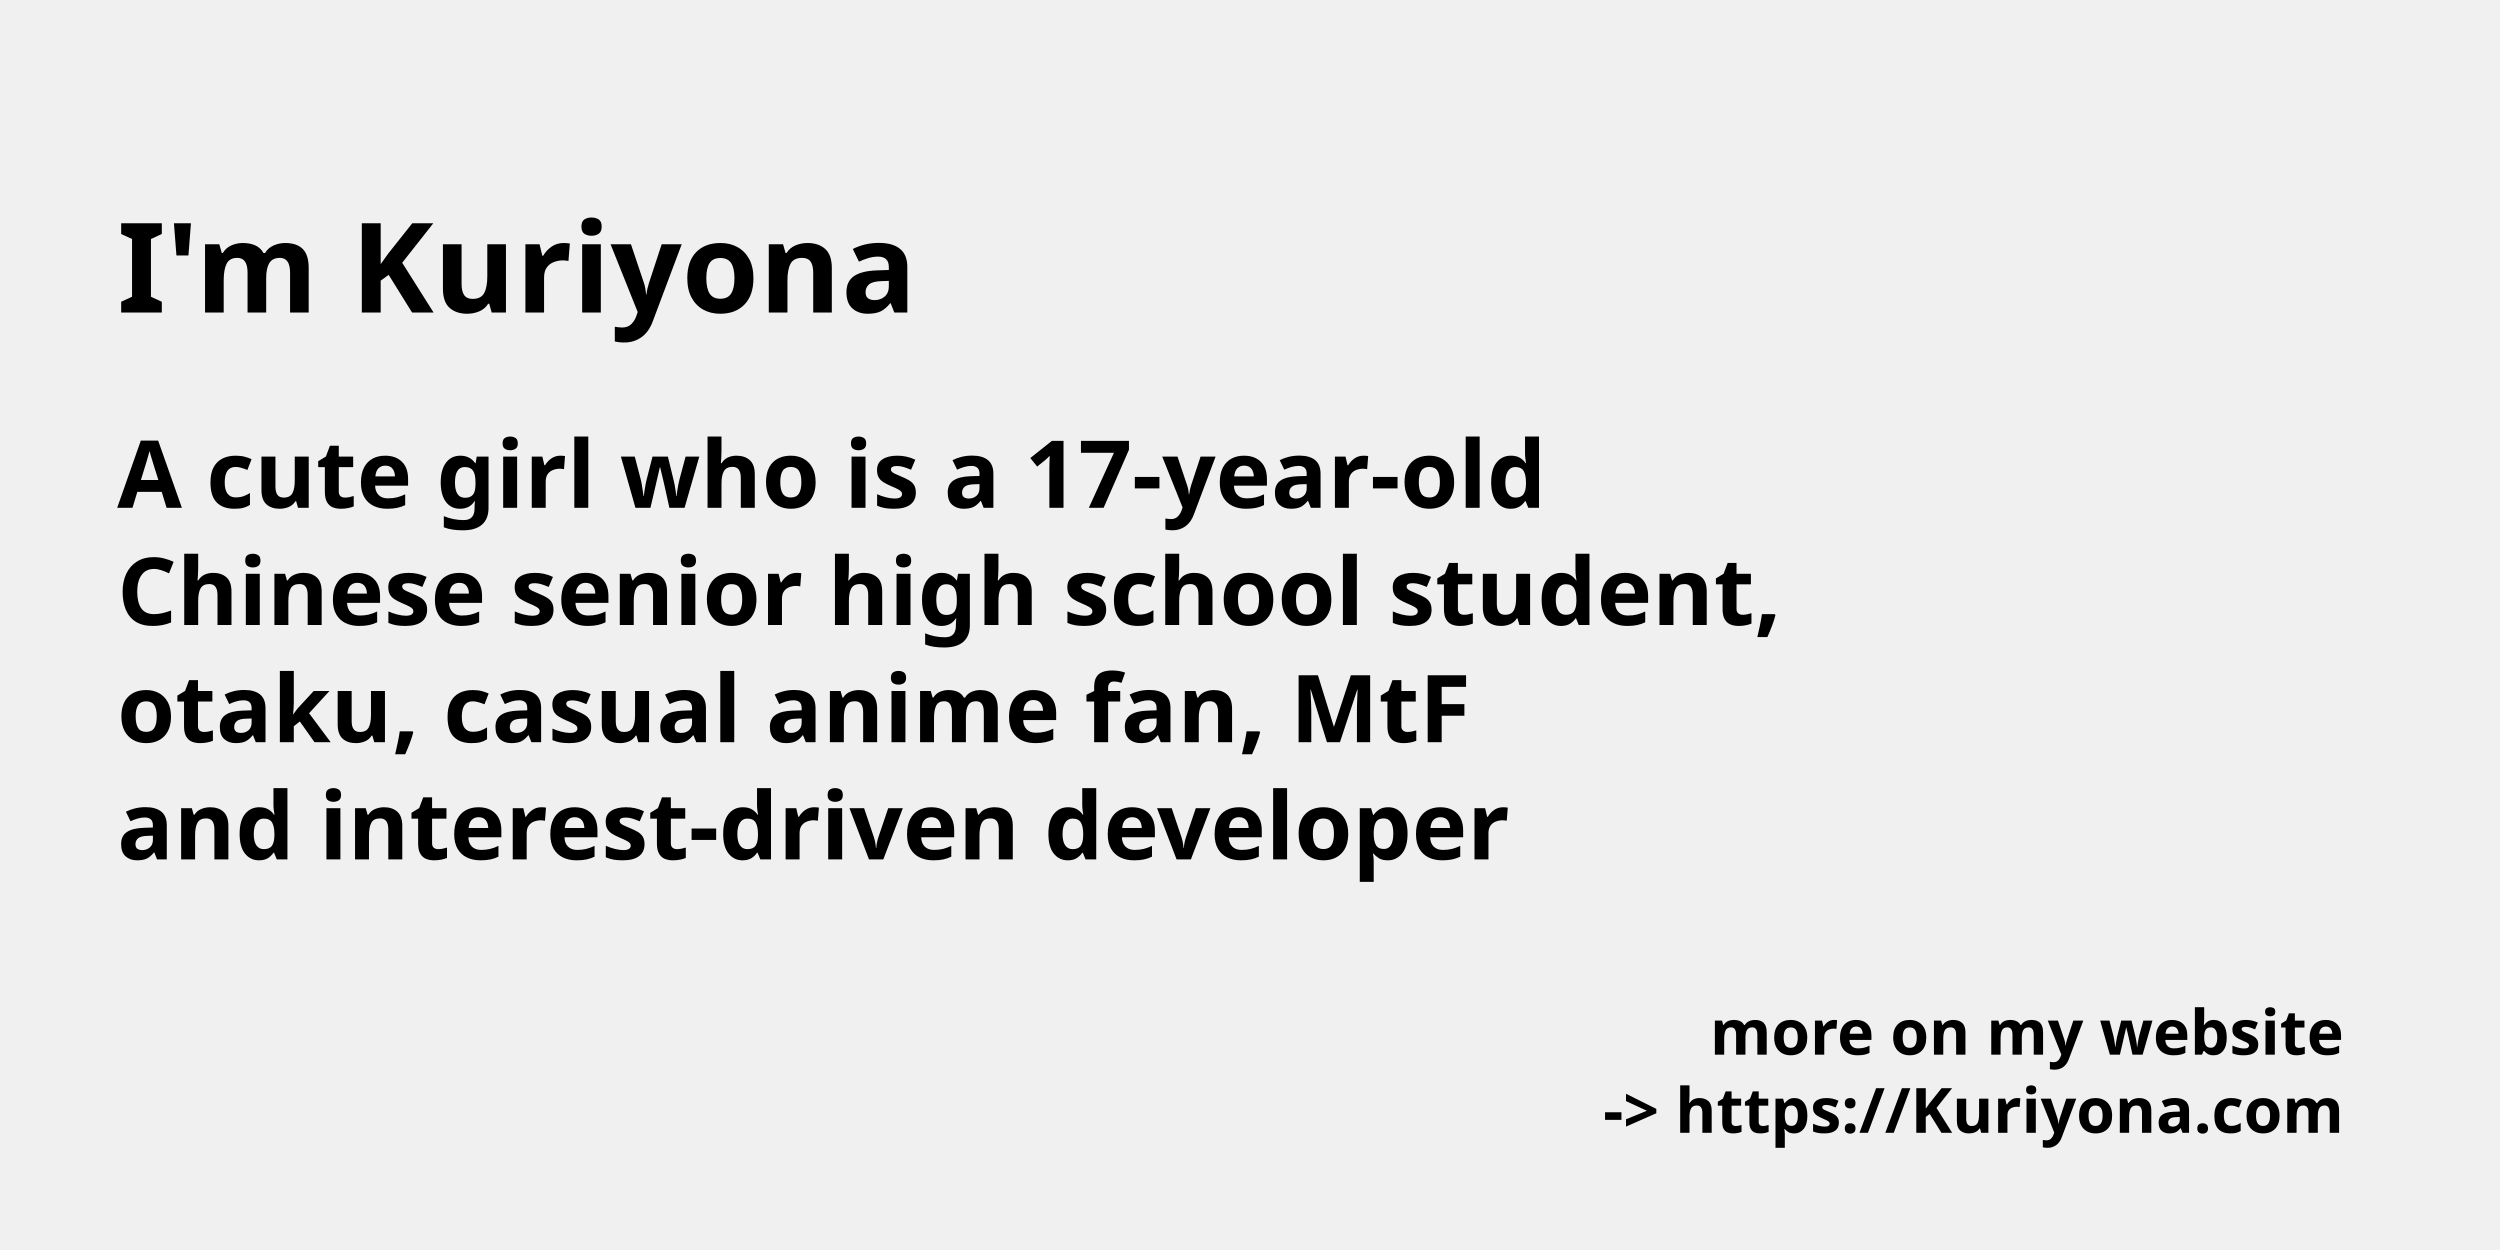
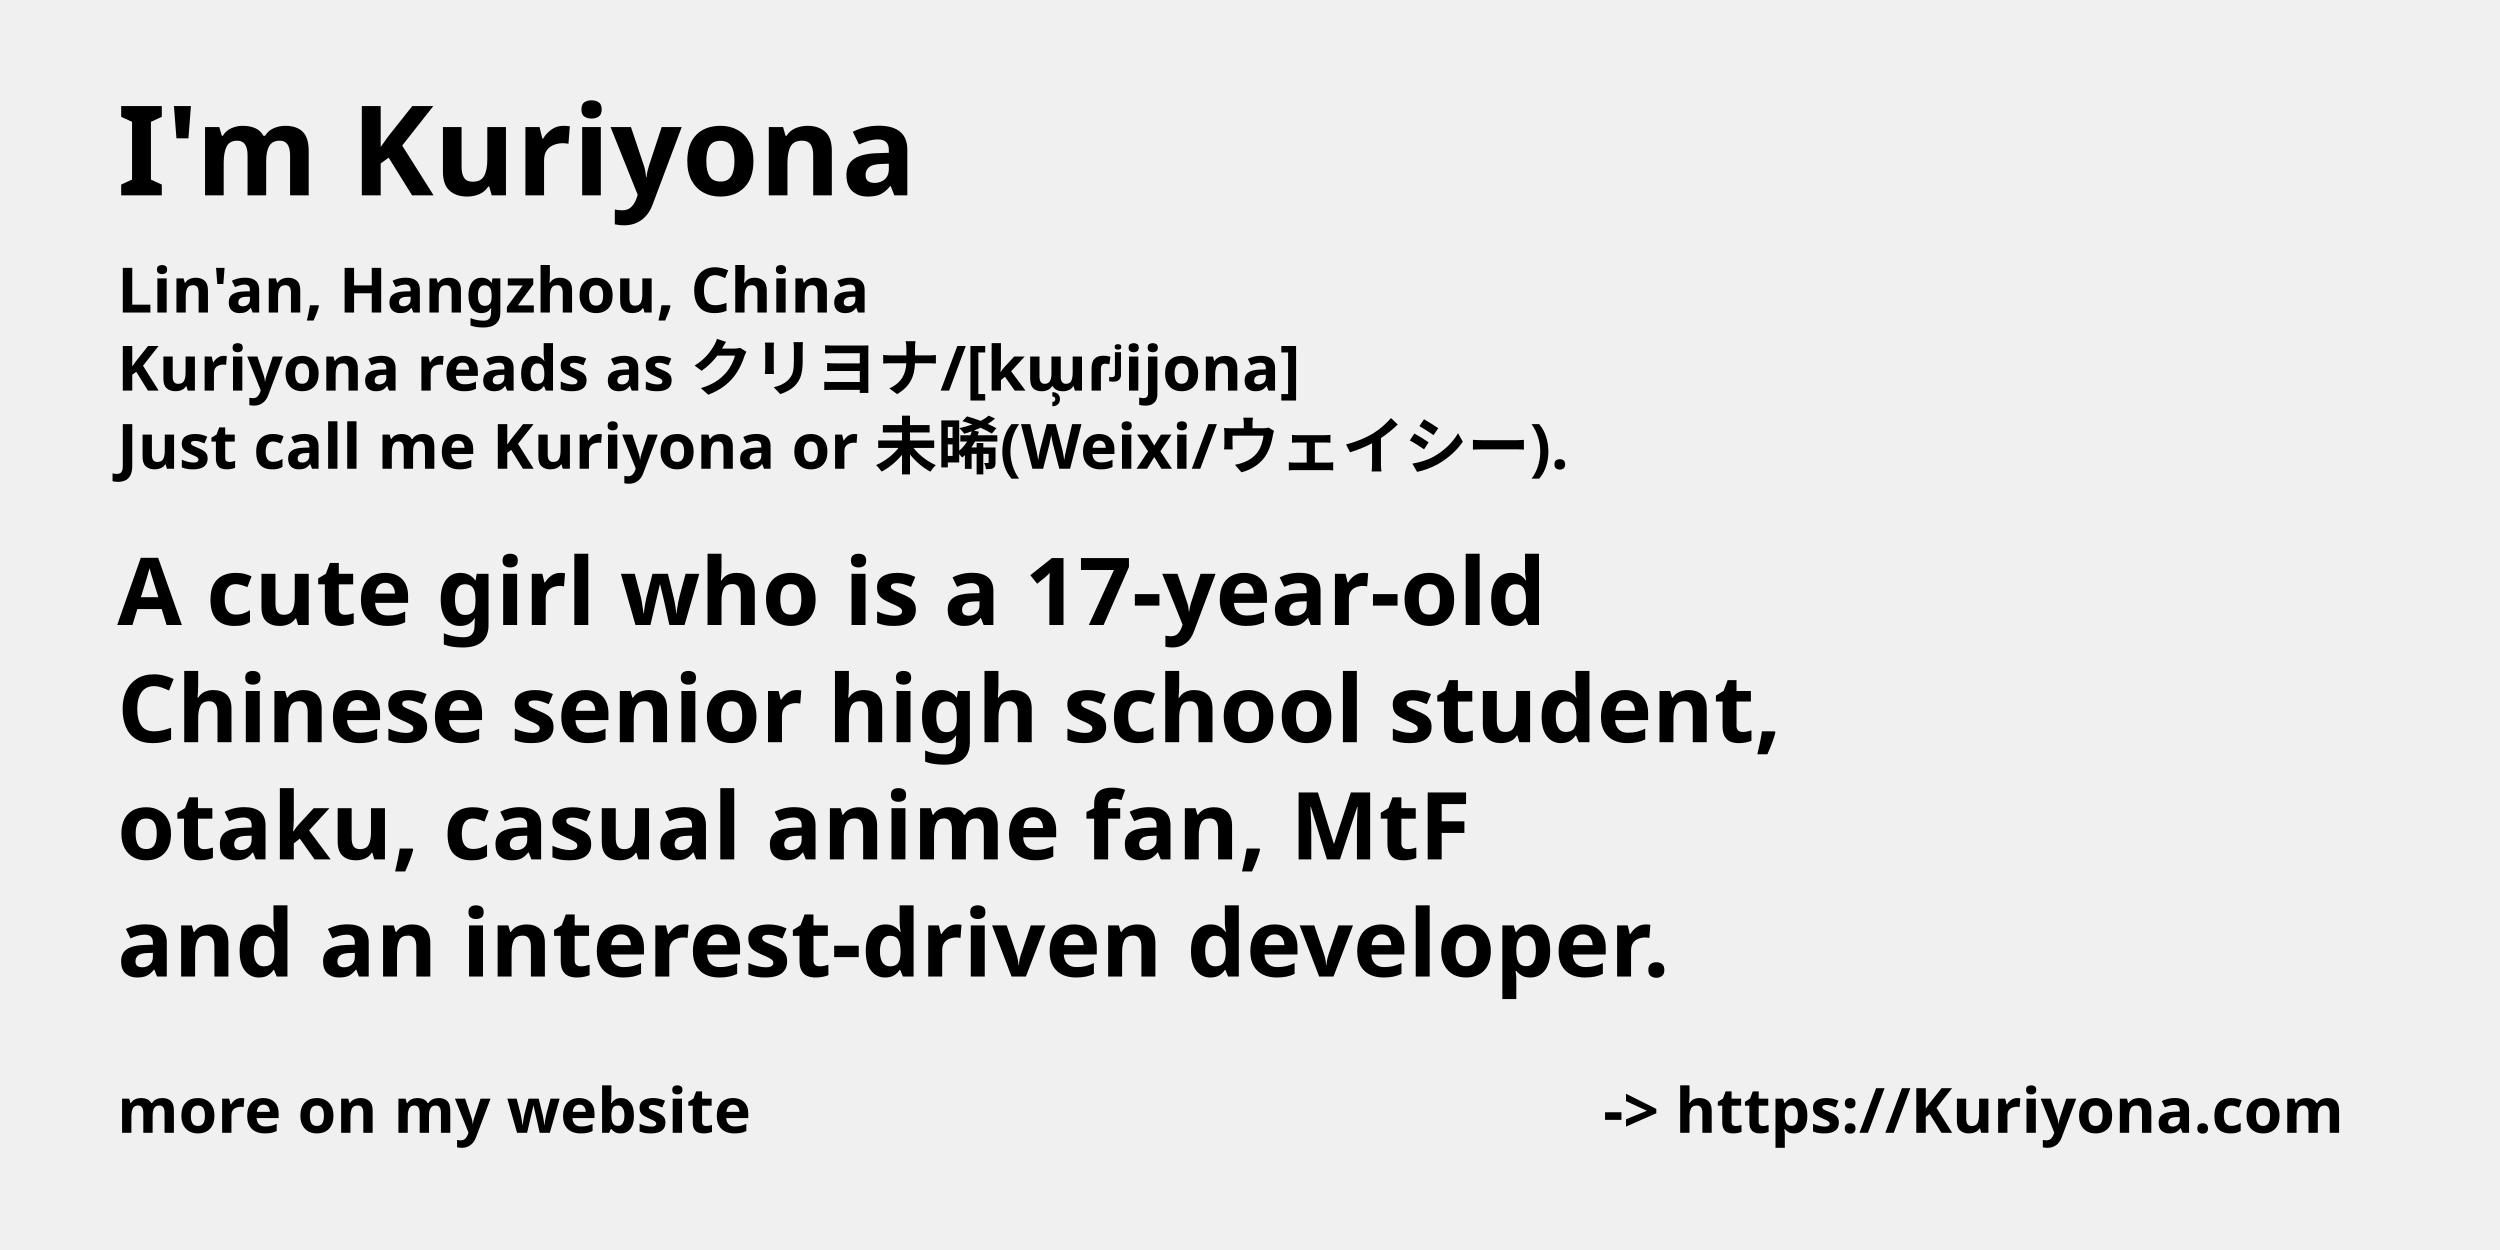
<svg xmlns="http://www.w3.org/2000/svg" width="1280" height="640">
  <defs>
    <style>
            * {
-                 font-family: 'JetBrains Mono', sans-serif;
+                 font-family: 'JetBrains Mono', 'Noto Sans SC', 'Noto Sans JP', sans-serif;
+                 font-weight: bold;
            }
        </style>
  </defs>
  <rect width="1280" height="640" fill="#f0f0f0" />
-   <text x="60" y="160" fill="black" font-size="64" font-weight="bold">
+   <text x="60" y="100" fill="black" font-size="64" font-weight="bold">
        I'm Kuriyona
    </text>
-   <text x="60" y="260" fill="black" font-size="48" font-weight="bold">
+   <text x="60" y="160" fill="black" font-size="32" font-weight="bold">
+         Lin'an, Hangzhou, China
+     </text>
+   <text x="60" y="200" fill="black" font-size="32" font-weight="bold">
+         Kuriyona reads as クリヨナ/[kɯ̹ɾʲijona]
+     </text>
+   <text x="60" y="240" fill="black" font-size="32" font-weight="bold">
+         Just call me Kuriyona or 未晞(Weixi/ウェイシー).
+     </text>
+   <text x="60" y="320" fill="black" font-size="48" font-weight="bold">
        A cute girl who is a 17-year-old
    </text>
-   <text x="60" y="320" fill="black" font-size="48" font-weight="bold">
+   <text x="60" y="380" fill="black" font-size="48" font-weight="bold">
        Chinese senior high school student,
    </text>
-   <text x="60" y="380" fill="black" font-size="48" font-weight="bold">
+   <text x="60" y="440" fill="black" font-size="48" font-weight="bold">
        otaku, casual anime fan, MtF
    </text>
-   <text x="60" y="440" fill="black" font-size="48" font-weight="bold">
-         and interest-driven developer
+   <text x="60" y="500" fill="black" font-size="48" font-weight="bold">
+         and an interest-driven developer.
    </text>
-   <text x="1200" y="540" fill="black" font-size="32" font-weight="bold" text-anchor="end">
+   <text x="60" y="580" fill="black" font-size="32" font-weight="bold">
        more on my website
    </text>
  <text x="1200" y="580" fill="black" font-size="32" font-weight="bold" text-anchor="end">
        -&gt; https://Kuriyona.com
    </text>
</svg>
